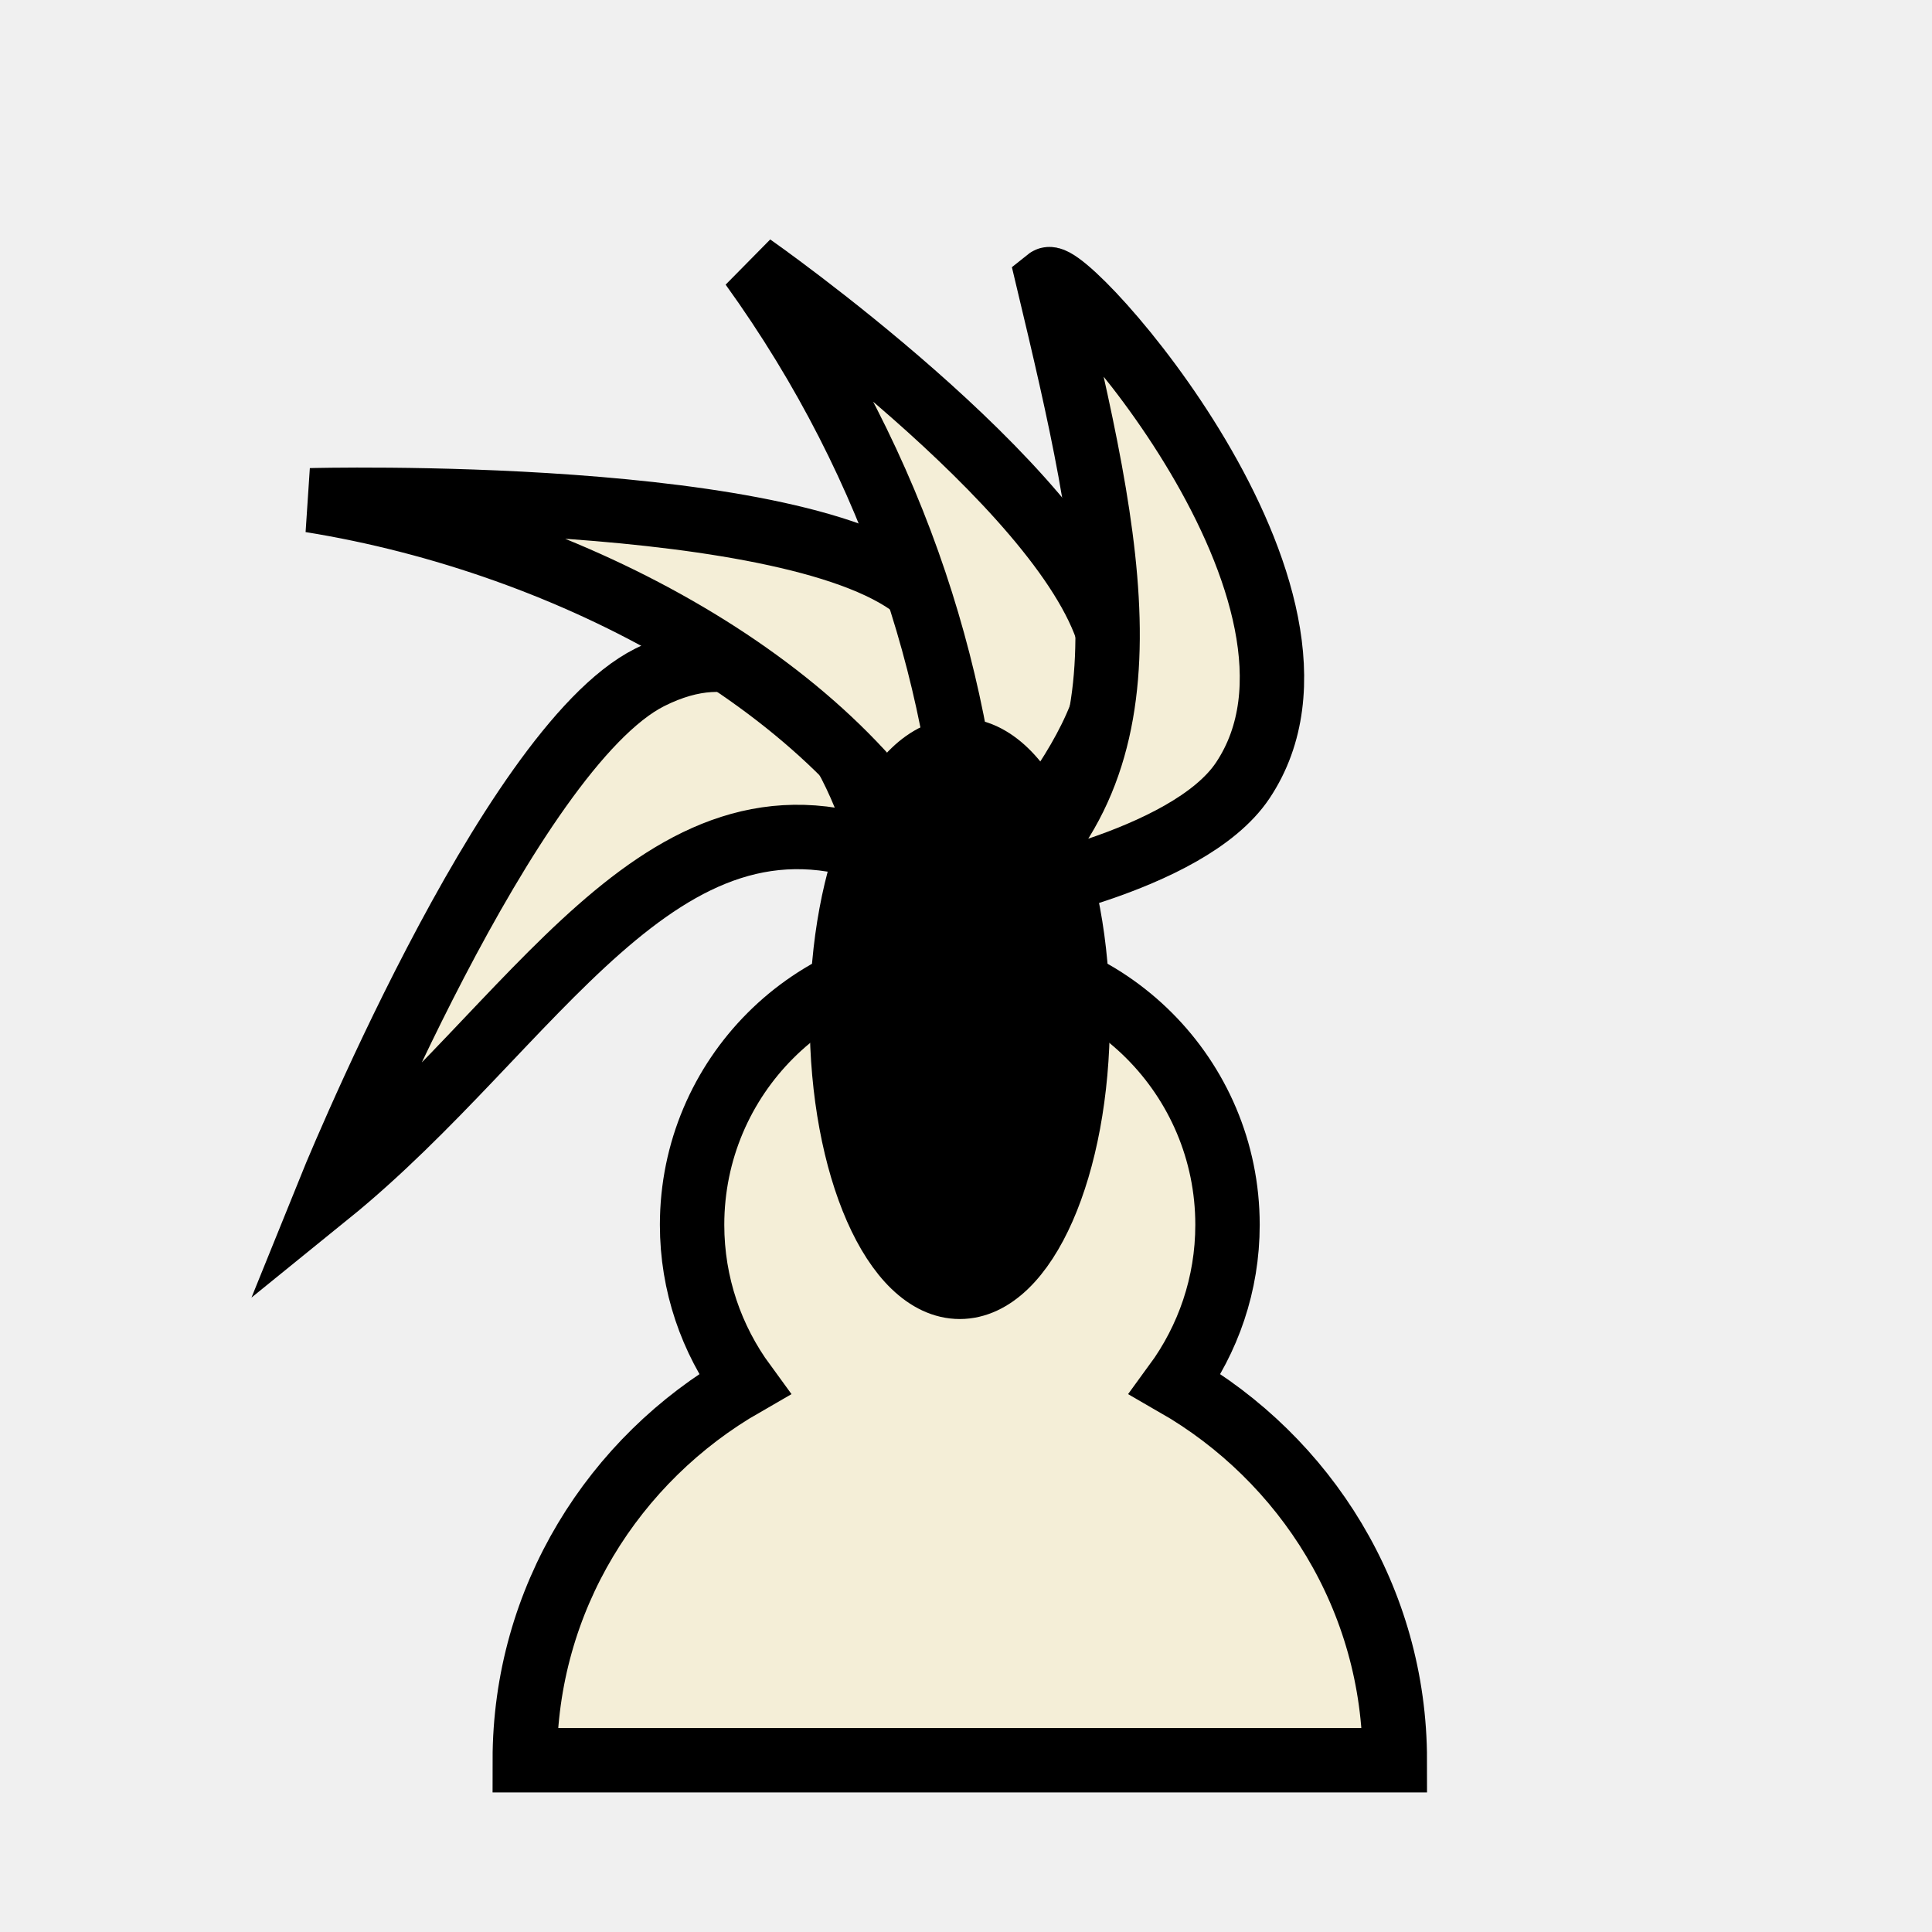
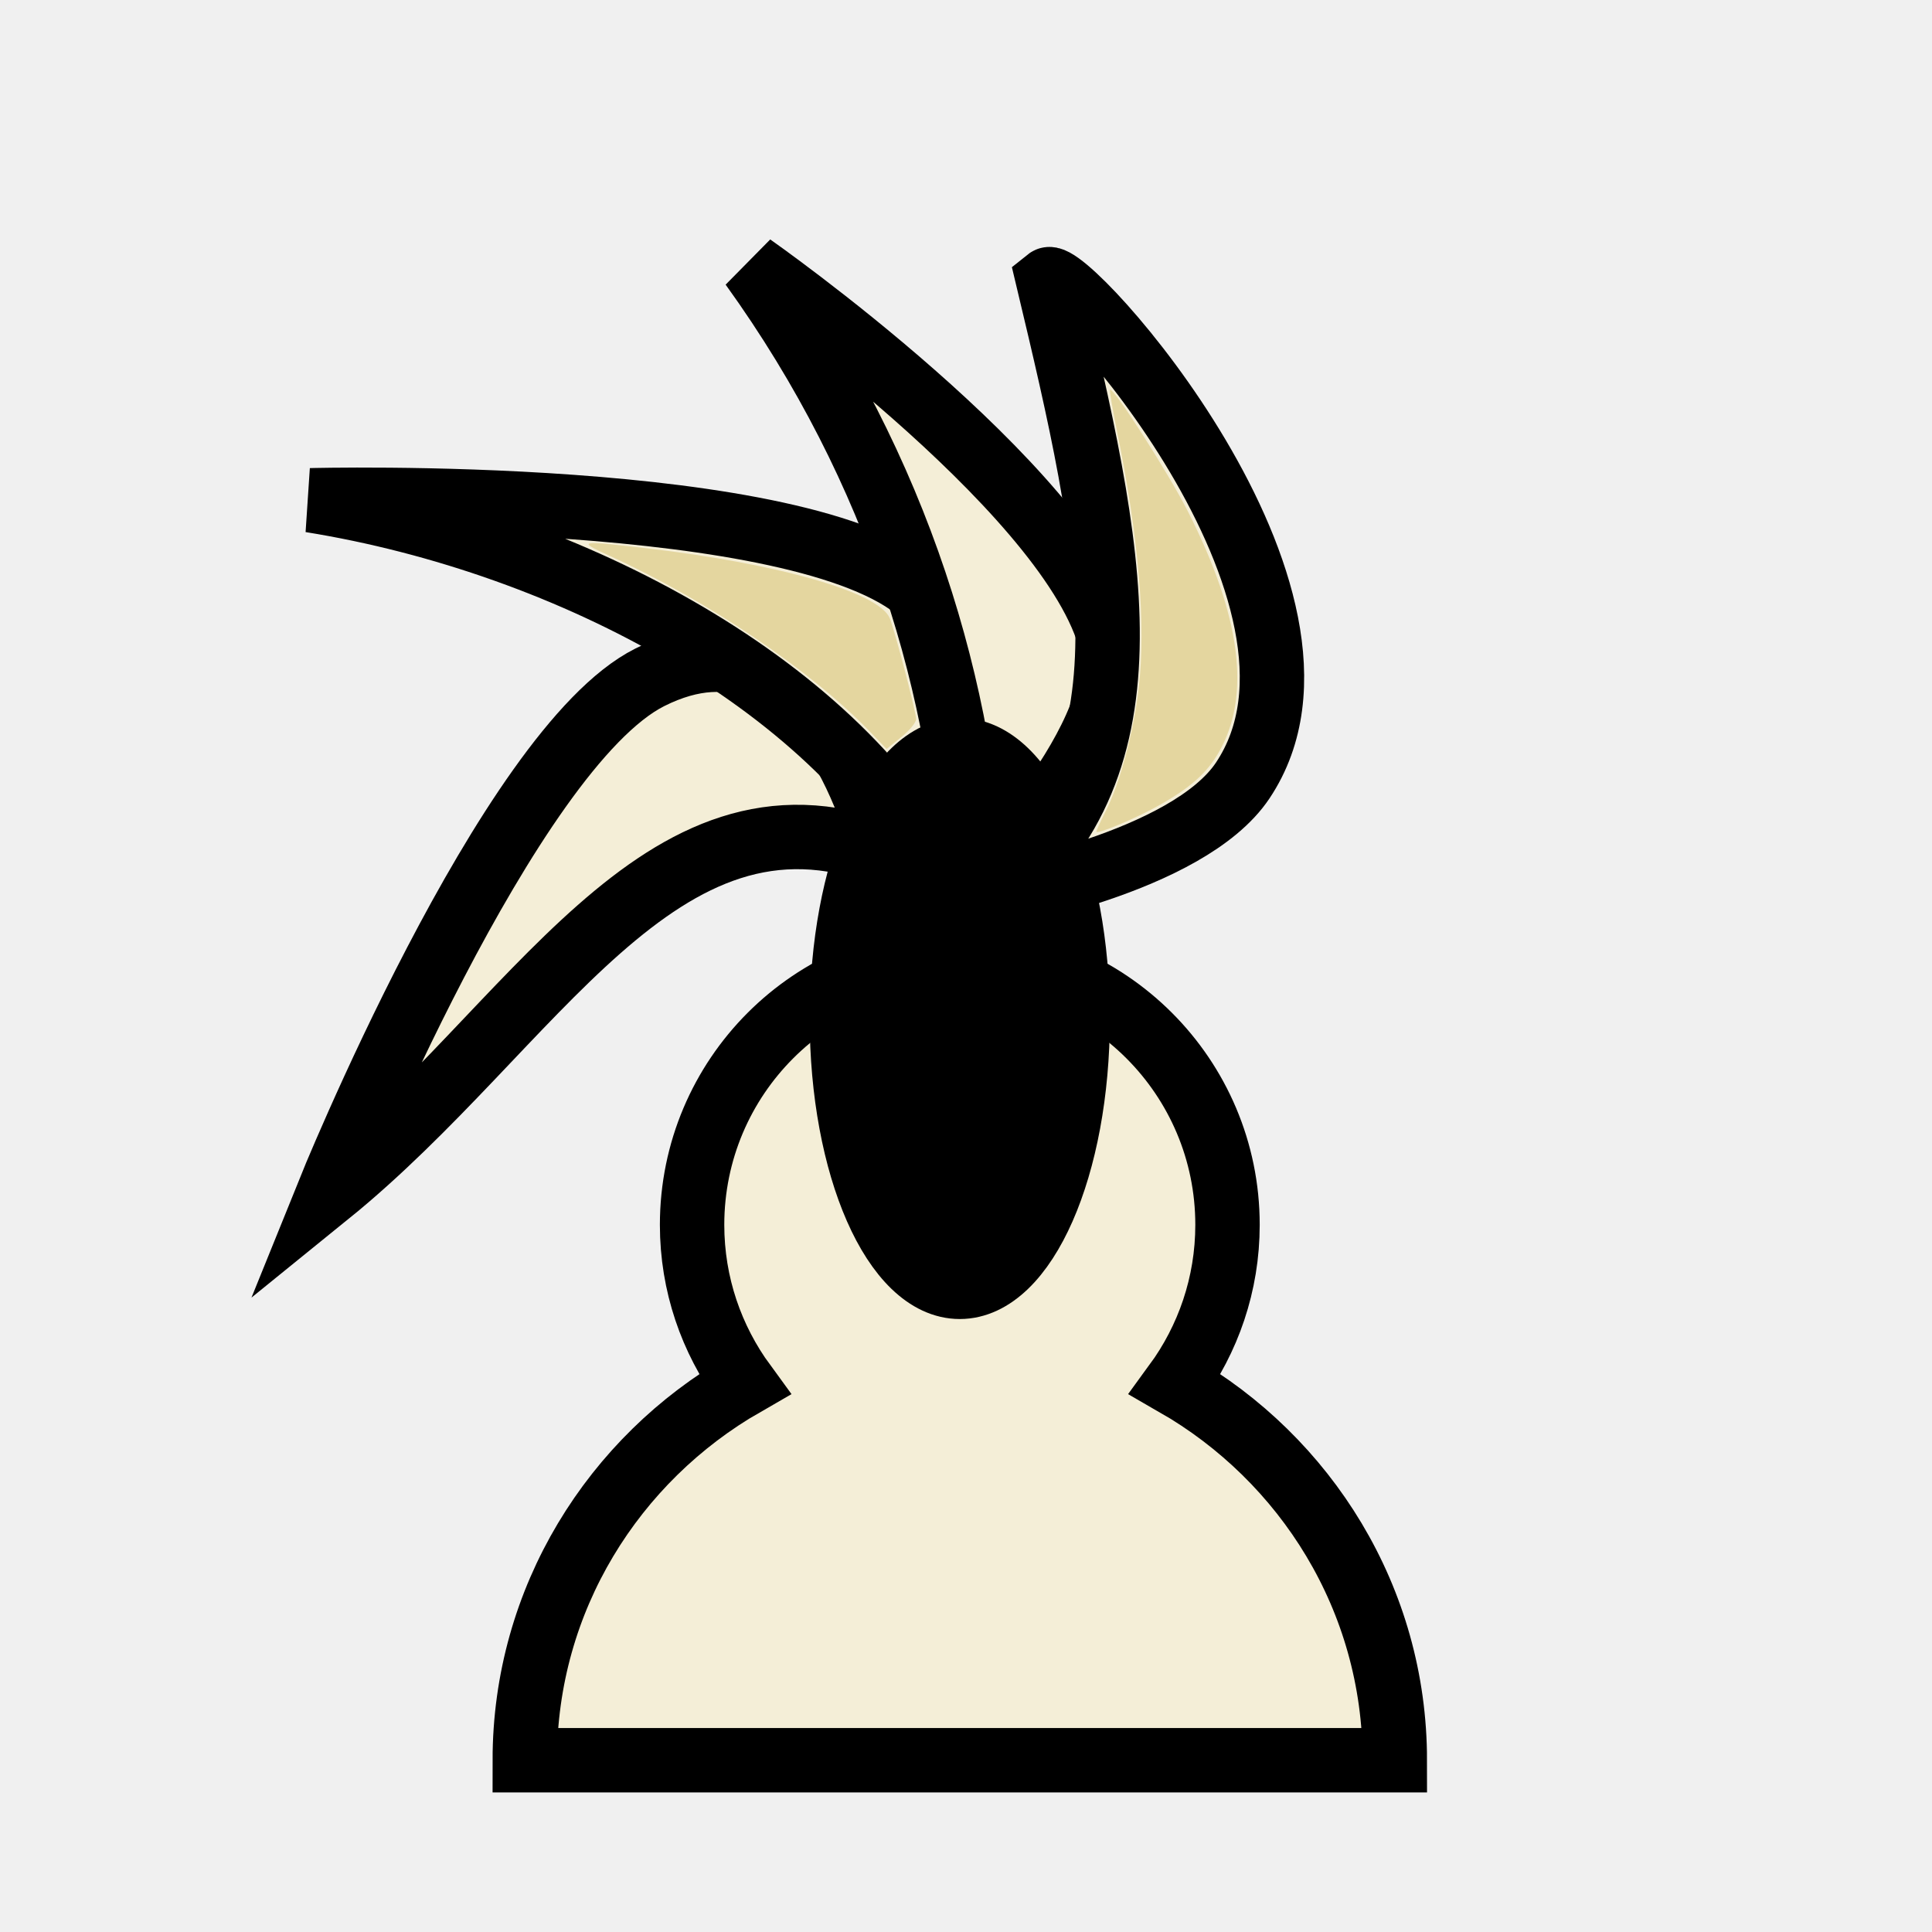
<svg xmlns="http://www.w3.org/2000/svg" width="45" height="45" version="1.1" id="svg5908">
  <defs id="defs5912" />
  <g id="g6495" transform="translate(0,3.231647)" style="fill:#f4eed7">
    <path d="m 22.355,19.062 c -3.445,0 -6.235,2.79 -6.235,6.235 0,1.387 0.452,2.666 1.216,3.71 -3.04,1.746 -5.113,5.004 -5.113,8.761 h 20.265 c 0,-3.757 -2.073,-7.015 -5.113,-8.761 0.764,-1.044 1.216,-2.323 1.216,-3.71 0,-3.445 -2.79,-6.235 -6.235,-6.235 z" fill="#ffffff" stroke="#000000" stroke-width="2.338" stroke-linecap="round" id="path5906" style="fill:#f4eed7;fill-opacity:1;stroke-width:1.5;stroke-miterlimit:4;stroke-dasharray:none" />
    <path style="fill:#f4eed7;fill-opacity:1;stroke:#000000;stroke-width:1.5;stroke-linecap:butt;stroke-linejoin:miter;stroke-miterlimit:4;stroke-dasharray:none;stroke-opacity:1" d="M 20.58,16.652 C 15.344,14.675 12.454,20.682 7.638,24.584 c 0,0 4.188,-10.376 7.496,-12.039 4.026,-2.024 5.458,4.095 5.446,4.107 z" id="path6479" />
    <path style="fill:#f4eed7;fill-opacity:1;stroke:#000000;stroke-width:1.5;stroke-linecap:butt;stroke-linejoin:miter;stroke-miterlimit:4;stroke-dasharray:none;stroke-opacity:1" d="M 21.918,17.39 C 19.618,12.797 13.325,9.401 7.237,8.421 c 0,0 11.464,-0.307 14.222,2.163 1.723,1.543 0.459,6.806 0.459,6.806 z" id="path6481" />
    <path style="fill:#f4eed7;fill-opacity:1;stroke:#000000;stroke-width:1.5;stroke-linecap:butt;stroke-linejoin:miter;stroke-miterlimit:4;stroke-dasharray:none;stroke-opacity:1" d="M 22.672,17.634 C 22.458,12.901 20.965,7.756 17.51,2.96 c 0,0 7.264,5.084 8.326,8.631 0.663,2.216 -3.164,6.043 -3.164,6.043 z" id="path6483" />
    <path style="fill:#f4eed7;fill-opacity:1;stroke:#000000;stroke-width:1.5;stroke-linecap:butt;stroke-linejoin:miter;stroke-miterlimit:4;stroke-dasharray:none;stroke-opacity:1" d="m 23.138,17.656 c 3.902,-3.132 2.768,-8.104 1.271,-14.376 0.415,-0.332 7.382,7.409 4.537,11.667 -1.285,1.924 -5.808,2.71 -5.808,2.71 z" id="path6485" />
    <ellipse style="fill:#000000;fill-opacity:1;stroke:#000000;stroke-width:1.5;stroke-linecap:square;stroke-miterlimit:4;stroke-dasharray:none;paint-order:normal" id="path6477" cx="22.355" cy="20.491" rx="2.746" ry="6.25" />
+     <path style="fill:#e4d69f;fill-opacity:1;stroke-width:0.089;stroke-linejoin:round;stroke-dasharray:0.268, 0.134" d="m 20.258,17.037 c -1.381,-1.431 -3.775,-3.049 -6.06,-4.092 -0.768,-0.351 -0.73,-0.359 0.847,-0.176 3.109,0.361 5.45,1.035 5.682,1.638 0.132,0.342 0.61,2.175 0.611,2.342 3.13e-4,0.078 -0.154,0.266 -0.344,0.418 l -0.344,0.277 z" id="path1" transform="translate(0,-3.231647)" />
+     <path style="fill:#e4d69f;fill-opacity:1;stroke-width:0.089;stroke-linejoin:round;stroke-dasharray:0.268, 0.134" d="m 25.536,19.371 c 0,-0.025 0.1,-0.244 0.222,-0.485 0.332,-0.655 0.644,-1.825 0.766,-2.869 0.17,-1.463 0.002,-3.477 -0.497,-5.928 -0.11,-0.54 -0.188,-0.995 -0.175,-1.012 0.069,-0.081 1.358,1.931 1.817,2.836 1.236,2.435 1.474,4.287 0.723,5.603 -0.282,0.494 -0.673,0.839 -1.428,1.26 -0.53,0.296 -1.429,0.669 -1.429,0.594 z" id="path2" transform="translate(0,-3.231647)" />
+     <path style="fill:#e4d69f;fill-opacity:1;stroke-width:0.089;stroke-linejoin:round;stroke-dasharray:0.268, 0.134" d="m 20.393,17.085 c -1.026,-1.085 -3.262,-2.667 -5.24,-3.706 l -1.269,-0.666 0.714,0.057 c 1.897,0.152 4.559,0.733 5.475,1.195 0.593,0.299 0.613,0.334 0.952,1.615 0.276,1.044 0.28,1.259 0.024,1.489 -0.333,0.3 -0.386,0.301 -0.656,0.016 z" id="path3" transform="translate(0,-3.231647)" />
  </g>
</svg>
